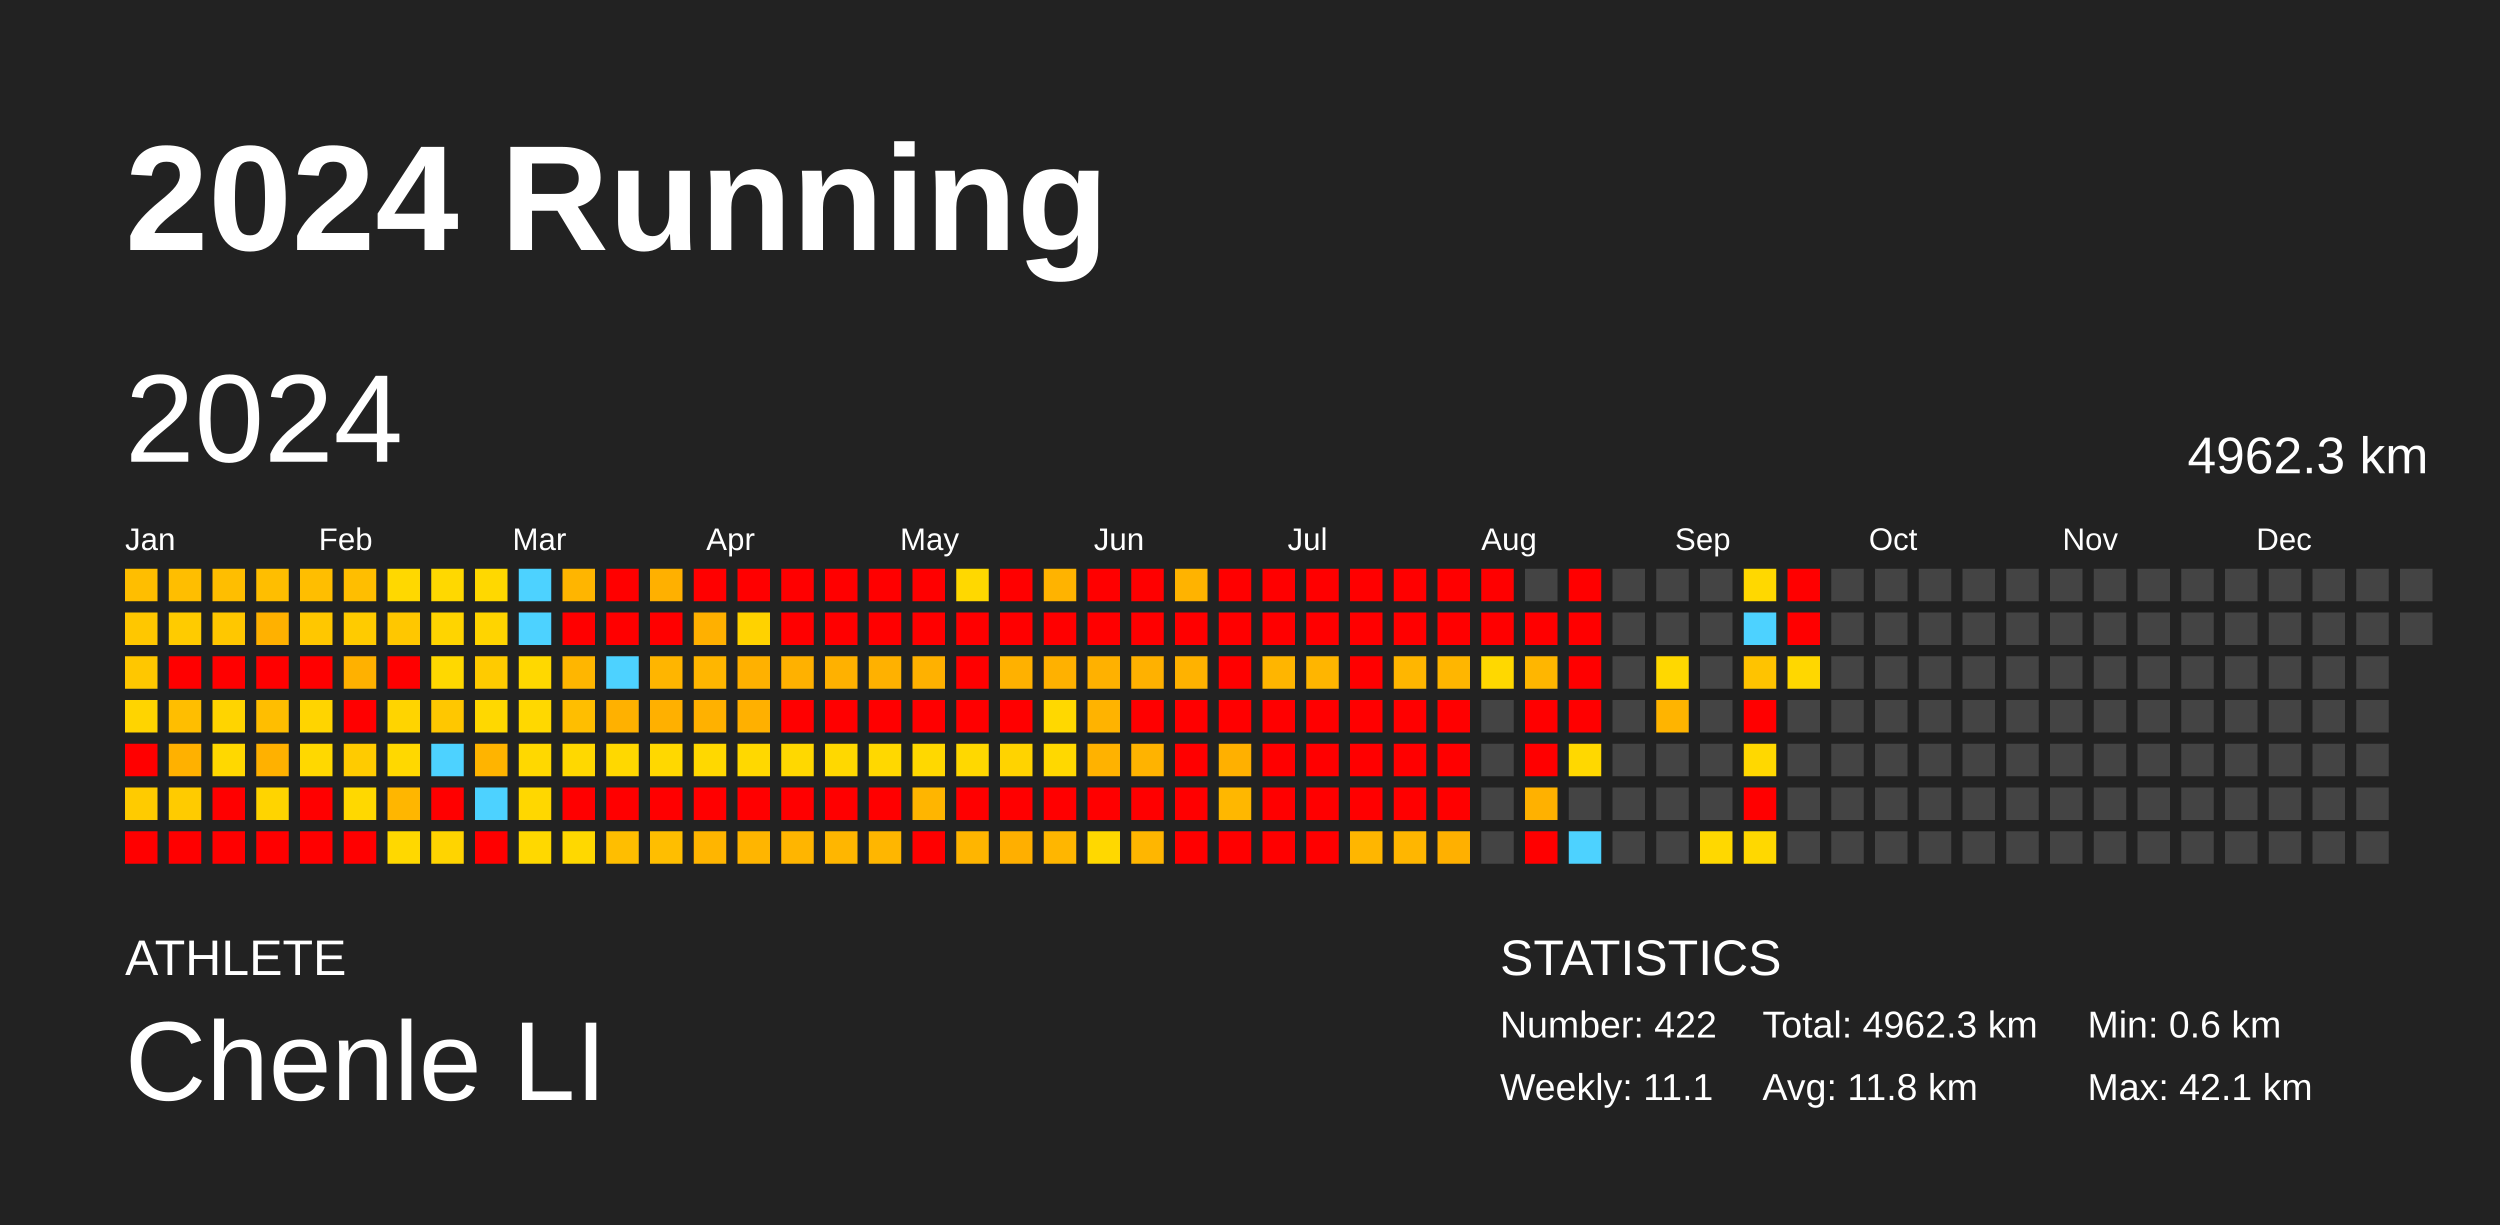
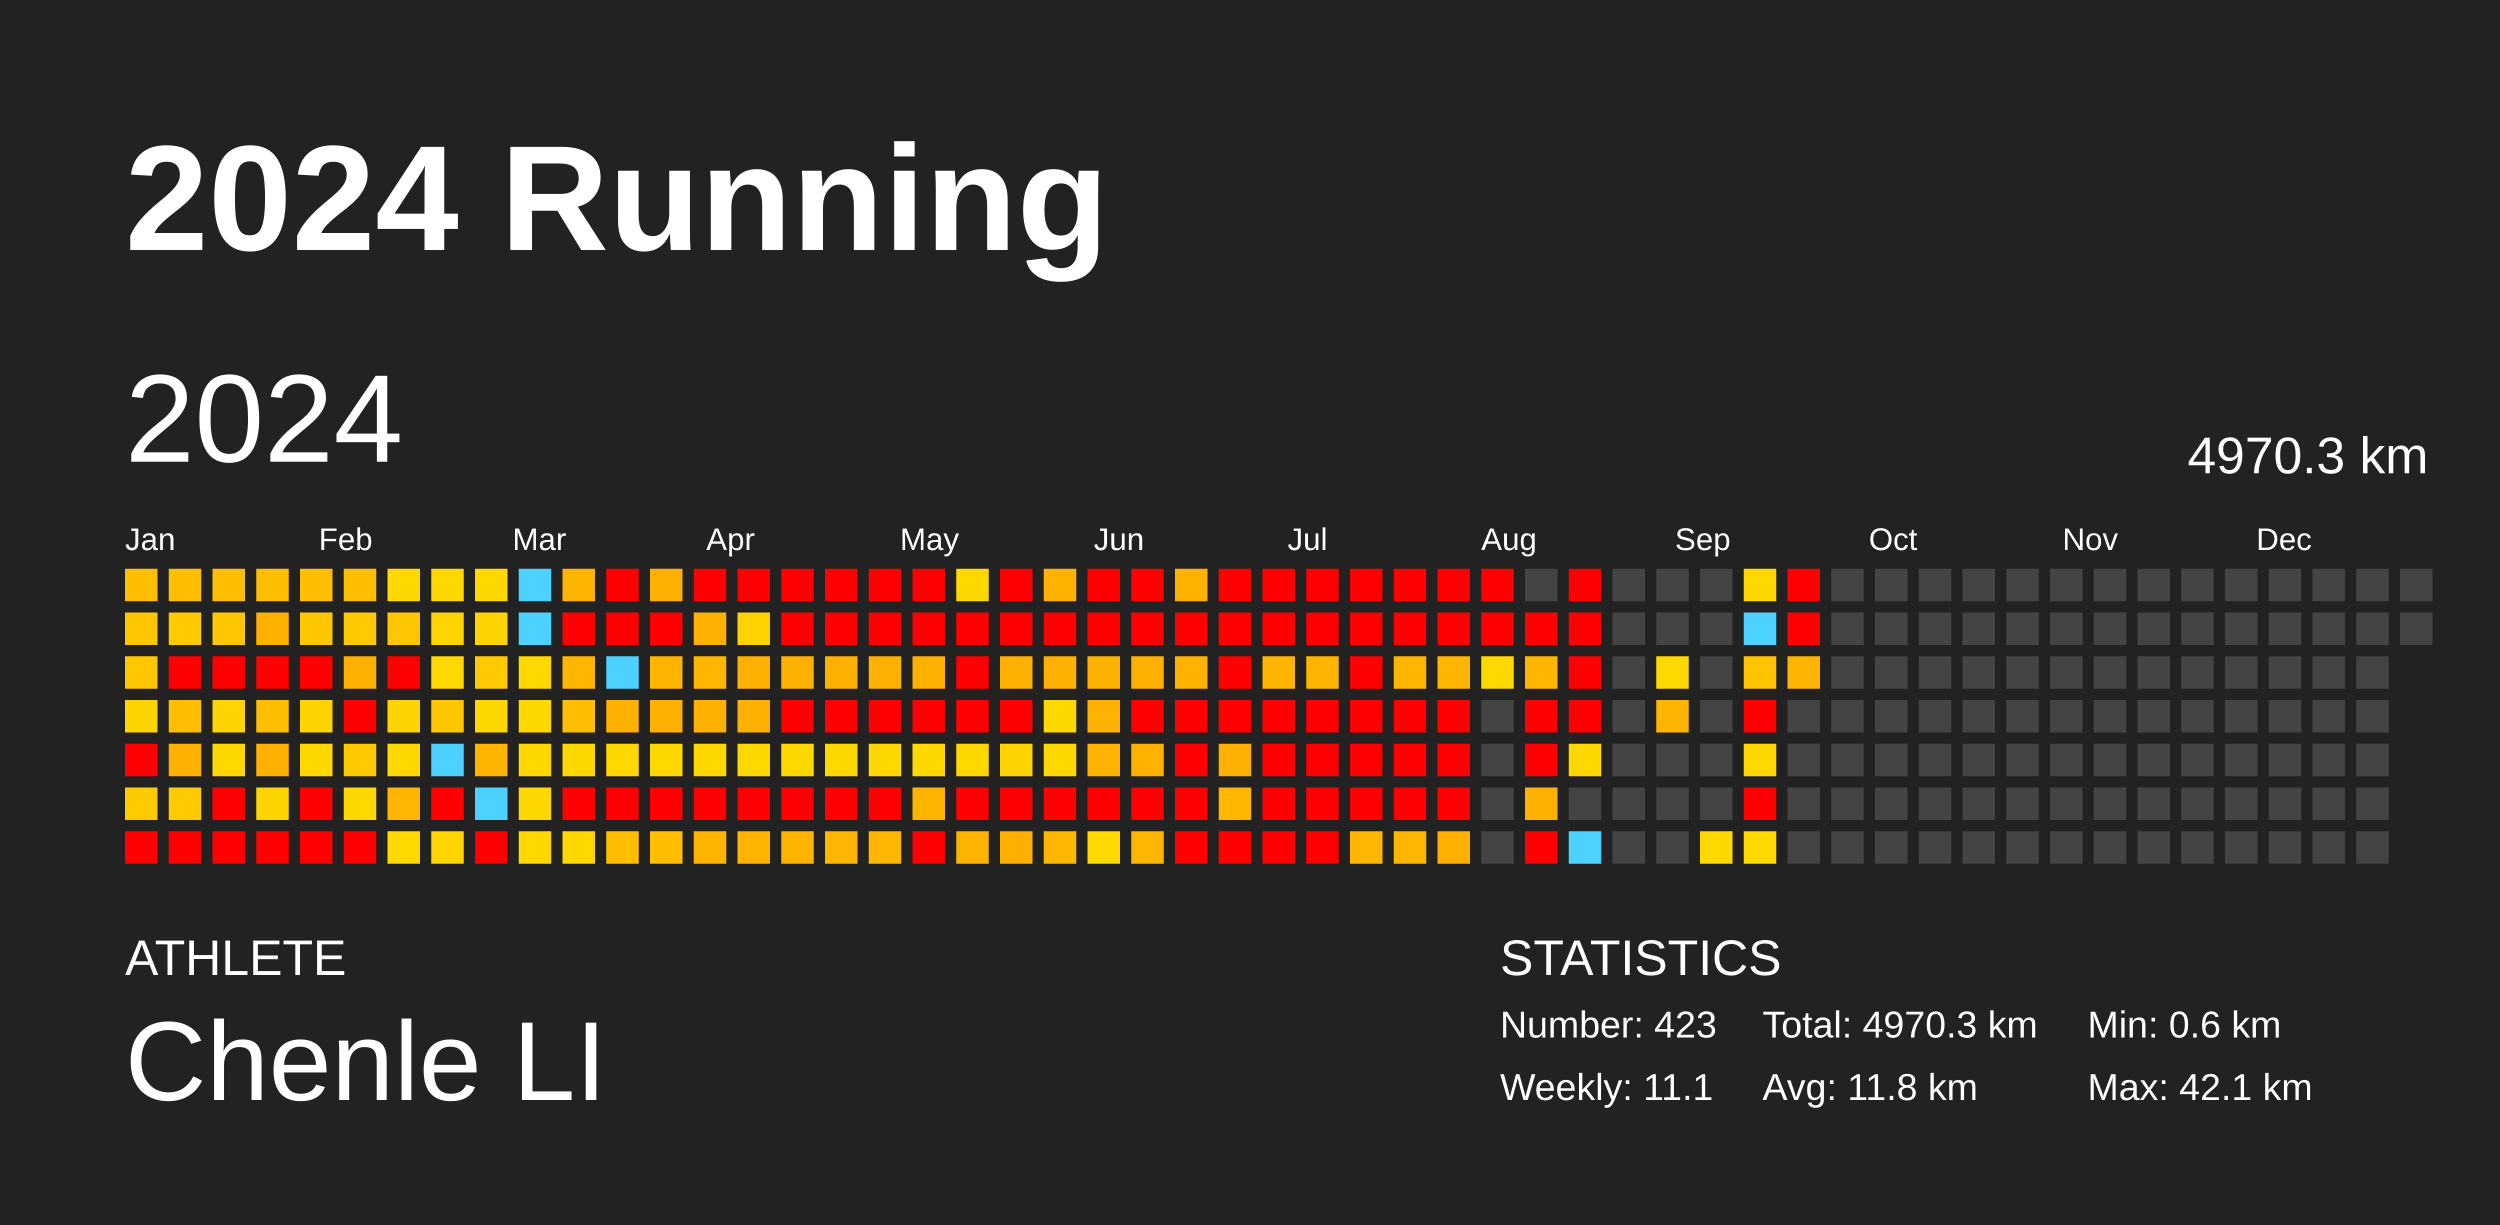
<svg xmlns="http://www.w3.org/2000/svg" baseProfile="full" height="98mm" version="1.1" viewBox="0,0,200,98" width="200mm">
  <defs />
  <rect fill="#222222" height="98" width="200" x="0" y="0" />
  <text fill="#FFFFFF" style="font-size:12px; font-family:Arial; font-weight:bold;" x="10" y="20">2024 Running</text>
  <text fill="#FFFFFF" style="font-size:4px; font-family:Arial" x="10" y="78">ATHLETE</text>
  <text fill="#FFFFFF" style="font-size:9px; font-family:Arial" x="10" y="88">Chenle LI</text>
  <text fill="#FFFFFF" style="font-size:4px; font-family:Arial" x="120" y="78">STATISTICS</text>
-   <text fill="#FFFFFF" style="font-size:3px; font-family:Arial" x="120" y="83">Number: 422</text>
+   <text fill="#FFFFFF" style="font-size:3px; font-family:Arial" x="120" y="83">Number: 423</text>
  <text fill="#FFFFFF" style="font-size:3px; font-family:Arial" x="120" y="88">Weekly: 11.1</text>
-   <text fill="#FFFFFF" style="font-size:3px; font-family:Arial" x="141" y="83">Total: 4962.3 km</text>
+   <text fill="#FFFFFF" style="font-size:3px; font-family:Arial" x="141" y="83">Total: 4970.3 km</text>
  <text fill="#FFFFFF" style="font-size:3px; font-family:Arial" x="141" y="88">Avg: 11.8 km</text>
  <text fill="#FFFFFF" style="font-size:3px; font-family:Arial" x="167" y="83">Min: 0.6 km</text>
  <text fill="#FFFFFF" style="font-size:3px; font-family:Arial" x="167" y="88">Max: 42.1 km</text>
  <text dominant-baseline="hanging" fill="#FFFFFF" style="font-size:10.0px; font-family:Arial;" x="10" y="30">2024</text>
-   <text dominant-baseline="hanging" fill="#FFFFFF" style="font-size:4.125px; font-family:Arial;" x="175" y="35">4962.3 km</text>
+   <text dominant-baseline="hanging" fill="#FFFFFF" style="font-size:4.125px; font-family:Arial;" x="175" y="35">4970.3 km</text>
  <text fill="#FFFFFF" style="font-size:2.5px; font-family:Arial" x="10.0" y="44">Jan</text>
  <text fill="#FFFFFF" style="font-size:2.5px; font-family:Arial" x="25.5" y="44">Feb</text>
  <text fill="#FFFFFF" style="font-size:2.5px; font-family:Arial" x="41.0" y="44">Mar</text>
  <text fill="#FFFFFF" style="font-size:2.5px; font-family:Arial" x="56.5" y="44">Apr</text>
  <text fill="#FFFFFF" style="font-size:2.5px; font-family:Arial" x="72.0" y="44">May</text>
  <text fill="#FFFFFF" style="font-size:2.5px; font-family:Arial" x="87.5" y="44">Jun</text>
  <text fill="#FFFFFF" style="font-size:2.5px; font-family:Arial" x="103.0" y="44">Jul</text>
  <text fill="#FFFFFF" style="font-size:2.5px; font-family:Arial" x="118.5" y="44">Aug</text>
  <text fill="#FFFFFF" style="font-size:2.5px; font-family:Arial" x="134.0" y="44">Sep</text>
  <text fill="#FFFFFF" style="font-size:2.5px; font-family:Arial" x="149.5" y="44">Oct</text>
  <text fill="#FFFFFF" style="font-size:2.5px; font-family:Arial" x="165.0" y="44">Nov</text>
  <text fill="#FFFFFF" style="font-size:2.5px; font-family:Arial" x="180.5" y="44">Dec</text>
  <rect fill="#ffbe00" height="2.6" width="2.6" x="10.0" y="45.5" />
  <rect fill="#ffc700" height="2.6" width="2.6" x="10.0" y="49.0" />
  <rect fill="#ffc700" height="2.6" width="2.6" x="10.0" y="52.5" />
  <rect fill="#ffd400" height="2.6" width="2.6" x="10.0" y="56.0" />
  <rect fill="red" height="2.6" width="2.6" x="10.0" y="59.5" />
  <rect fill="#ffcb00" height="2.6" width="2.6" x="10.0" y="63.0" />
  <rect fill="red" height="2.6" width="2.6" x="10.0" y="66.5" />
  <rect fill="#ffbe00" height="2.6" width="2.6" x="13.5" y="45.5" />
  <rect fill="#ffcb00" height="2.6" width="2.6" x="13.5" y="49.0" />
  <rect fill="red" height="2.6" width="2.6" x="13.5" y="52.5" />
  <rect fill="#ffbe00" height="2.6" width="2.6" x="13.5" y="56.0" />
  <rect fill="#ffb100" height="2.6" width="2.6" x="13.5" y="59.5" />
  <rect fill="#ffcb00" height="2.6" width="2.6" x="13.5" y="63.0" />
  <rect fill="red" height="2.6" width="2.6" x="13.5" y="66.5" />
  <rect fill="#ffbe00" height="2.6" width="2.6" x="17.0" y="45.5" />
  <rect fill="#ffc700" height="2.6" width="2.6" x="17.0" y="49.0" />
  <rect fill="red" height="2.6" width="2.6" x="17.0" y="52.5" />
  <rect fill="#ffd400" height="2.6" width="2.6" x="17.0" y="56.0" />
  <rect fill="#ffd800" height="2.6" width="2.6" x="17.0" y="59.5" />
  <rect fill="red" height="2.6" width="2.6" x="17.0" y="63.0" />
  <rect fill="red" height="2.6" width="2.6" x="17.0" y="66.5" />
  <rect fill="#ffbe00" height="2.6" width="2.6" x="20.5" y="45.5" />
  <rect fill="#ffb100" height="2.6" width="2.6" x="20.5" y="49.0" />
  <rect fill="red" height="2.6" width="2.6" x="20.5" y="52.5" />
  <rect fill="#ffbe00" height="2.6" width="2.6" x="20.5" y="56.0" />
  <rect fill="#ffb100" height="2.6" width="2.6" x="20.5" y="59.5" />
  <rect fill="#ffd400" height="2.6" width="2.6" x="20.5" y="63.0" />
  <rect fill="red" height="2.6" width="2.6" x="20.5" y="66.5" />
  <rect fill="#ffbe00" height="2.6" width="2.6" x="24.0" y="45.5" />
  <rect fill="#ffc700" height="2.6" width="2.6" x="24.0" y="49.0" />
  <rect fill="red" height="2.6" width="2.6" x="24.0" y="52.5" />
  <rect fill="#ffd400" height="2.6" width="2.6" x="24.0" y="56.0" />
  <rect fill="#ffd800" height="2.6" width="2.6" x="24.0" y="59.5" />
  <rect fill="red" height="2.6" width="2.6" x="24.0" y="63.0" />
  <rect fill="red" height="2.6" width="2.6" x="24.0" y="66.5" />
  <rect fill="#ffbe00" height="2.6" width="2.6" x="27.5" y="45.5" />
  <rect fill="#ffcb00" height="2.6" width="2.6" x="27.5" y="49.0" />
  <rect fill="#ffb100" height="2.6" width="2.6" x="27.5" y="52.5" />
  <rect fill="red" height="2.6" width="2.6" x="27.5" y="56.0" />
  <rect fill="#ffcb00" height="2.6" width="2.6" x="27.5" y="59.5" />
  <rect fill="#ffd800" height="2.6" width="2.6" x="27.5" y="63.0" />
  <rect fill="red" height="2.6" width="2.6" x="27.5" y="66.5" />
  <rect fill="#ffd800" height="2.6" width="2.6" x="31.0" y="45.5" />
  <rect fill="#ffc700" height="2.6" width="2.6" x="31.0" y="49.0" />
  <rect fill="red" height="2.6" width="2.6" x="31.0" y="52.5" />
  <rect fill="#ffd400" height="2.6" width="2.6" x="31.0" y="56.0" />
  <rect fill="#ffd800" height="2.6" width="2.6" x="31.0" y="59.5" />
  <rect fill="#ffb600" height="2.6" width="2.6" x="31.0" y="63.0" />
  <rect fill="#ffd800" height="2.6" width="2.6" x="31.0" y="66.5" />
  <rect fill="#ffd800" height="2.6" width="2.6" x="34.5" y="45.5" />
  <rect fill="#ffd400" height="2.6" width="2.6" x="34.5" y="49.0" />
  <rect fill="#ffd800" height="2.6" width="2.6" x="34.5" y="52.5" />
  <rect fill="#ffc700" height="2.6" width="2.6" x="34.5" y="56.0" />
  <rect fill="#4dd2ff" height="2.6" width="2.6" x="34.5" y="59.5" />
  <rect fill="red" height="2.6" width="2.6" x="34.5" y="63.0" />
  <rect fill="#ffd400" height="2.6" width="2.6" x="34.5" y="66.5" />
  <rect fill="#ffd800" height="2.6" width="2.6" x="38.0" y="45.5" />
  <rect fill="#ffd400" height="2.6" width="2.6" x="38.0" y="49.0" />
  <rect fill="#ffcb00" height="2.6" width="2.6" x="38.0" y="52.5" />
  <rect fill="#ffd800" height="2.6" width="2.6" x="38.0" y="56.0" />
  <rect fill="#ffb400" height="2.6" width="2.6" x="38.0" y="59.5" />
  <rect fill="#4dd2ff" height="2.6" width="2.6" x="38.0" y="63.0" />
  <rect fill="red" height="2.6" width="2.6" x="38.0" y="66.5" />
  <rect fill="#4dd2ff" height="2.6" width="2.6" x="41.5" y="45.5" />
  <rect fill="#4dd2ff" height="2.6" width="2.6" x="41.5" y="49.0" />
  <rect fill="#ffd800" height="2.6" width="2.6" x="41.5" y="52.5" />
  <rect fill="#ffd800" height="2.6" width="2.6" x="41.5" y="56.0" />
  <rect fill="#ffd800" height="2.6" width="2.6" x="41.5" y="59.5" />
  <rect fill="#ffd700" height="2.6" width="2.6" x="41.5" y="63.0" />
  <rect fill="#ffd800" height="2.6" width="2.6" x="41.5" y="66.5" />
  <rect fill="#ffb500" height="2.6" width="2.6" x="45.0" y="45.5" />
  <rect fill="red" height="2.6" width="2.6" x="45.0" y="49.0" />
  <rect fill="#ffb600" height="2.6" width="2.6" x="45.0" y="52.5" />
  <rect fill="#ffbe00" height="2.6" width="2.6" x="45.0" y="56.0" />
  <rect fill="#ffd800" height="2.6" width="2.6" x="45.0" y="59.5" />
  <rect fill="red" height="2.6" width="2.6" x="45.0" y="63.0" />
  <rect fill="#ffd800" height="2.6" width="2.6" x="45.0" y="66.5" />
  <rect fill="red" height="2.6" width="2.6" x="48.5" y="45.5" />
  <rect fill="red" height="2.6" width="2.6" x="48.5" y="49.0" />
  <rect fill="#4dd2ff" height="2.6" width="2.6" x="48.5" y="52.5" />
  <rect fill="#ffb100" height="2.6" width="2.6" x="48.5" y="56.0" />
  <rect fill="#ffd800" height="2.6" width="2.6" x="48.5" y="59.5" />
  <rect fill="red" height="2.6" width="2.6" x="48.5" y="63.0" />
  <rect fill="#ffbe00" height="2.6" width="2.6" x="48.5" y="66.5" />
  <rect fill="#ffb000" height="2.6" width="2.6" x="52.0" y="45.5" />
  <rect fill="red" height="2.6" width="2.6" x="52.0" y="49.0" />
  <rect fill="#ffb500" height="2.6" width="2.6" x="52.0" y="52.5" />
  <rect fill="#ffb000" height="2.6" width="2.6" x="52.0" y="56.0" />
  <rect fill="#ffd800" height="2.6" width="2.6" x="52.0" y="59.5" />
  <rect fill="red" height="2.6" width="2.6" x="52.0" y="63.0" />
  <rect fill="#ffbe00" height="2.6" width="2.6" x="52.0" y="66.5" />
  <rect fill="red" height="2.6" width="2.6" x="55.5" y="45.5" />
  <rect fill="#ffb000" height="2.6" width="2.6" x="55.5" y="49.0" />
  <rect fill="#ffb600" height="2.6" width="2.6" x="55.5" y="52.5" />
  <rect fill="#ffb100" height="2.6" width="2.6" x="55.5" y="56.0" />
  <rect fill="#ffd800" height="2.6" width="2.6" x="55.5" y="59.5" />
  <rect fill="red" height="2.6" width="2.6" x="55.5" y="63.0" />
  <rect fill="#ffb500" height="2.6" width="2.6" x="55.5" y="66.5" />
  <rect fill="red" height="2.6" width="2.6" x="59.0" y="45.5" />
  <rect fill="#ffd200" height="2.6" width="2.6" x="59.0" y="49.0" />
  <rect fill="#ffb100" height="2.6" width="2.6" x="59.0" y="52.5" />
  <rect fill="#ffb000" height="2.6" width="2.6" x="59.0" y="56.0" />
  <rect fill="#ffd800" height="2.6" width="2.6" x="59.0" y="59.5" />
  <rect fill="red" height="2.6" width="2.6" x="59.0" y="63.0" />
  <rect fill="#ffb500" height="2.6" width="2.6" x="59.0" y="66.5" />
  <rect fill="red" height="2.6" width="2.6" x="62.5" y="45.5" />
  <rect fill="red" height="2.6" width="2.6" x="62.5" y="49.0" />
  <rect fill="#ffb100" height="2.6" width="2.6" x="62.5" y="52.5" />
  <rect fill="red" height="2.6" width="2.6" x="62.5" y="56.0" />
  <rect fill="#ffd800" height="2.6" width="2.6" x="62.5" y="59.5" />
  <rect fill="red" height="2.6" width="2.6" x="62.5" y="63.0" />
  <rect fill="#ffb500" height="2.6" width="2.6" x="62.5" y="66.5" />
  <rect fill="red" height="2.6" width="2.6" x="66.0" y="45.5" />
  <rect fill="red" height="2.6" width="2.6" x="66.0" y="49.0" />
  <rect fill="#ffb100" height="2.6" width="2.6" x="66.0" y="52.5" />
  <rect fill="red" height="2.6" width="2.6" x="66.0" y="56.0" />
  <rect fill="#ffd800" height="2.6" width="2.6" x="66.0" y="59.5" />
  <rect fill="red" height="2.6" width="2.6" x="66.0" y="63.0" />
  <rect fill="#ffb600" height="2.6" width="2.6" x="66.0" y="66.5" />
  <rect fill="red" height="2.6" width="2.6" x="69.5" y="45.5" />
  <rect fill="red" height="2.6" width="2.6" x="69.5" y="49.0" />
  <rect fill="#ffb100" height="2.6" width="2.6" x="69.5" y="52.5" />
  <rect fill="red" height="2.6" width="2.6" x="69.5" y="56.0" />
  <rect fill="#ffd800" height="2.6" width="2.6" x="69.5" y="59.5" />
  <rect fill="red" height="2.6" width="2.6" x="69.5" y="63.0" />
  <rect fill="#ffb600" height="2.6" width="2.6" x="69.5" y="66.5" />
  <rect fill="red" height="2.6" width="2.6" x="73.0" y="45.5" />
  <rect fill="red" height="2.6" width="2.6" x="73.0" y="49.0" />
  <rect fill="#ffb100" height="2.6" width="2.6" x="73.0" y="52.5" />
  <rect fill="red" height="2.6" width="2.6" x="73.0" y="56.0" />
  <rect fill="#ffd800" height="2.6" width="2.6" x="73.0" y="59.5" />
  <rect fill="#ffb500" height="2.6" width="2.6" x="73.0" y="63.0" />
  <rect fill="red" height="2.6" width="2.6" x="73.0" y="66.5" />
  <rect fill="#ffd800" height="2.6" width="2.6" x="76.5" y="45.5" />
  <rect fill="red" height="2.6" width="2.6" x="76.5" y="49.0" />
  <rect fill="red" height="2.6" width="2.6" x="76.5" y="52.5" />
  <rect fill="red" height="2.6" width="2.6" x="76.5" y="56.0" />
  <rect fill="#ffd800" height="2.6" width="2.6" x="76.5" y="59.5" />
  <rect fill="red" height="2.6" width="2.6" x="76.5" y="63.0" />
  <rect fill="#ffb500" height="2.6" width="2.6" x="76.5" y="66.5" />
  <rect fill="red" height="2.6" width="2.6" x="80.0" y="45.5" />
  <rect fill="red" height="2.6" width="2.6" x="80.0" y="49.0" />
  <rect fill="#ffb100" height="2.6" width="2.6" x="80.0" y="52.5" />
  <rect fill="red" height="2.6" width="2.6" x="80.0" y="56.0" />
  <rect fill="#ffd300" height="2.6" width="2.6" x="80.0" y="59.5" />
  <rect fill="red" height="2.6" width="2.6" x="80.0" y="63.0" />
  <rect fill="#ffaf00" height="2.6" width="2.6" x="80.0" y="66.5" />
  <rect fill="#ffb300" height="2.6" width="2.6" x="83.5" y="45.5" />
  <rect fill="red" height="2.6" width="2.6" x="83.5" y="49.0" />
  <rect fill="#ffb100" height="2.6" width="2.6" x="83.5" y="52.5" />
  <rect fill="#ffd800" height="2.6" width="2.6" x="83.5" y="56.0" />
  <rect fill="#ffd800" height="2.6" width="2.6" x="83.5" y="59.5" />
  <rect fill="red" height="2.6" width="2.6" x="83.5" y="63.0" />
  <rect fill="#ffb600" height="2.6" width="2.6" x="83.5" y="66.5" />
  <rect fill="red" height="2.6" width="2.6" x="87.0" y="45.5" />
  <rect fill="red" height="2.6" width="2.6" x="87.0" y="49.0" />
  <rect fill="#ffb100" height="2.6" width="2.6" x="87.0" y="52.5" />
  <rect fill="#ffb300" height="2.6" width="2.6" x="87.0" y="56.0" />
  <rect fill="#ffb200" height="2.6" width="2.6" x="87.0" y="59.5" />
  <rect fill="red" height="2.6" width="2.6" x="87.0" y="63.0" />
  <rect fill="#ffd800" height="2.6" width="2.6" x="87.0" y="66.5" />
  <rect fill="red" height="2.6" width="2.6" x="90.5" y="45.5" />
  <rect fill="red" height="2.6" width="2.6" x="90.5" y="49.0" />
  <rect fill="#ffb100" height="2.6" width="2.6" x="90.5" y="52.5" />
  <rect fill="red" height="2.6" width="2.6" x="90.5" y="56.0" />
  <rect fill="#ffb300" height="2.6" width="2.6" x="90.5" y="59.5" />
  <rect fill="red" height="2.6" width="2.6" x="90.5" y="63.0" />
  <rect fill="#ffb600" height="2.6" width="2.6" x="90.5" y="66.5" />
  <rect fill="#ffb300" height="2.6" width="2.6" x="94.0" y="45.5" />
  <rect fill="red" height="2.6" width="2.6" x="94.0" y="49.0" />
  <rect fill="#ffb200" height="2.6" width="2.6" x="94.0" y="52.5" />
  <rect fill="red" height="2.6" width="2.6" x="94.0" y="56.0" />
  <rect fill="red" height="2.6" width="2.6" x="94.0" y="59.5" />
  <rect fill="red" height="2.6" width="2.6" x="94.0" y="63.0" />
  <rect fill="red" height="2.6" width="2.6" x="94.0" y="66.5" />
  <rect fill="red" height="2.6" width="2.6" x="97.5" y="45.5" />
  <rect fill="red" height="2.6" width="2.6" x="97.5" y="49.0" />
  <rect fill="red" height="2.6" width="2.6" x="97.5" y="52.5" />
  <rect fill="red" height="2.6" width="2.6" x="97.5" y="56.0" />
  <rect fill="#ffb000" height="2.6" width="2.6" x="97.5" y="59.5" />
  <rect fill="#ffb700" height="2.6" width="2.6" x="97.5" y="63.0" />
  <rect fill="red" height="2.6" width="2.6" x="97.5" y="66.5" />
  <rect fill="red" height="2.6" width="2.6" x="101.0" y="45.5" />
  <rect fill="red" height="2.6" width="2.6" x="101.0" y="49.0" />
  <rect fill="#ffb500" height="2.6" width="2.6" x="101.0" y="52.5" />
  <rect fill="red" height="2.6" width="2.6" x="101.0" y="56.0" />
  <rect fill="red" height="2.6" width="2.6" x="101.0" y="59.5" />
  <rect fill="red" height="2.6" width="2.6" x="101.0" y="63.0" />
  <rect fill="red" height="2.6" width="2.6" x="101.0" y="66.5" />
  <rect fill="red" height="2.6" width="2.6" x="104.5" y="45.5" />
  <rect fill="red" height="2.6" width="2.6" x="104.5" y="49.0" />
  <rect fill="#ffb500" height="2.6" width="2.6" x="104.5" y="52.5" />
  <rect fill="red" height="2.6" width="2.6" x="104.5" y="56.0" />
  <rect fill="red" height="2.6" width="2.6" x="104.5" y="59.5" />
  <rect fill="red" height="2.6" width="2.6" x="104.5" y="63.0" />
  <rect fill="red" height="2.6" width="2.6" x="104.5" y="66.5" />
  <rect fill="red" height="2.6" width="2.6" x="108.0" y="45.5" />
  <rect fill="red" height="2.6" width="2.6" x="108.0" y="49.0" />
  <rect fill="red" height="2.6" width="2.6" x="108.0" y="52.5" />
  <rect fill="red" height="2.6" width="2.6" x="108.0" y="56.0" />
  <rect fill="red" height="2.6" width="2.6" x="108.0" y="59.5" />
  <rect fill="red" height="2.6" width="2.6" x="108.0" y="63.0" />
  <rect fill="#ffb600" height="2.6" width="2.6" x="108.0" y="66.5" />
  <rect fill="red" height="2.6" width="2.6" x="111.5" y="45.5" />
  <rect fill="red" height="2.6" width="2.6" x="111.5" y="49.0" />
  <rect fill="#ffb600" height="2.6" width="2.6" x="111.5" y="52.5" />
  <rect fill="red" height="2.6" width="2.6" x="111.5" y="56.0" />
  <rect fill="red" height="2.6" width="2.6" x="111.5" y="59.5" />
  <rect fill="red" height="2.6" width="2.6" x="111.5" y="63.0" />
  <rect fill="#ffb600" height="2.6" width="2.6" x="111.5" y="66.5" />
  <rect fill="red" height="2.6" width="2.6" x="115.0" y="45.5" />
  <rect fill="red" height="2.6" width="2.6" x="115.0" y="49.0" />
  <rect fill="#ffb600" height="2.6" width="2.6" x="115.0" y="52.5" />
  <rect fill="red" height="2.6" width="2.6" x="115.0" y="56.0" />
  <rect fill="red" height="2.6" width="2.6" x="115.0" y="59.5" />
  <rect fill="red" height="2.6" width="2.6" x="115.0" y="63.0" />
  <rect fill="#ffb000" height="2.6" width="2.6" x="115.0" y="66.5" />
  <rect fill="red" height="2.6" width="2.6" x="118.5" y="45.5" />
  <rect fill="red" height="2.6" width="2.6" x="118.5" y="49.0" />
  <rect fill="#ffd800" height="2.6" width="2.6" x="118.5" y="52.5" />
  <rect fill="#444444" height="2.6" width="2.6" x="118.5" y="56.0" />
  <rect fill="#444444" height="2.6" width="2.6" x="118.5" y="59.5" />
  <rect fill="#444444" height="2.6" width="2.6" x="118.5" y="63.0" />
  <rect fill="#444444" height="2.6" width="2.6" x="118.5" y="66.5" />
  <rect fill="#444444" height="2.6" width="2.6" x="122.0" y="45.5" />
  <rect fill="red" height="2.6" width="2.6" x="122.0" y="49.0" />
  <rect fill="#ffb600" height="2.6" width="2.6" x="122.0" y="52.5" />
  <rect fill="red" height="2.6" width="2.6" x="122.0" y="56.0" />
  <rect fill="red" height="2.6" width="2.6" x="122.0" y="59.5" />
  <rect fill="#ffb100" height="2.6" width="2.6" x="122.0" y="63.0" />
  <rect fill="red" height="2.6" width="2.6" x="122.0" y="66.5" />
  <rect fill="red" height="2.6" width="2.6" x="125.5" y="45.5" />
  <rect fill="red" height="2.6" width="2.6" x="125.5" y="49.0" />
  <rect fill="red" height="2.6" width="2.6" x="125.5" y="52.5" />
  <rect fill="red" height="2.6" width="2.6" x="125.5" y="56.0" />
  <rect fill="#ffd800" height="2.6" width="2.6" x="125.5" y="59.5" />
  <rect fill="#444444" height="2.6" width="2.6" x="125.5" y="63.0" />
  <rect fill="#4dd2ff" height="2.6" width="2.6" x="125.5" y="66.5" />
  <rect fill="#444444" height="2.6" width="2.6" x="129.0" y="45.5" />
  <rect fill="#444444" height="2.6" width="2.6" x="129.0" y="49.0" />
  <rect fill="#444444" height="2.6" width="2.6" x="129.0" y="52.5" />
  <rect fill="#444444" height="2.6" width="2.6" x="129.0" y="56.0" />
  <rect fill="#444444" height="2.6" width="2.6" x="129.0" y="59.5" />
  <rect fill="#444444" height="2.6" width="2.6" x="129.0" y="63.0" />
  <rect fill="#444444" height="2.6" width="2.6" x="129.0" y="66.5" />
  <rect fill="#444444" height="2.6" width="2.6" x="132.5" y="45.5" />
  <rect fill="#444444" height="2.6" width="2.6" x="132.5" y="49.0" />
  <rect fill="#ffd800" height="2.6" width="2.6" x="132.5" y="52.5" />
  <rect fill="#ffb400" height="2.6" width="2.6" x="132.5" y="56.0" />
  <rect fill="#444444" height="2.6" width="2.6" x="132.5" y="59.5" />
  <rect fill="#444444" height="2.6" width="2.6" x="132.5" y="63.0" />
  <rect fill="#444444" height="2.6" width="2.6" x="132.5" y="66.5" />
  <rect fill="#444444" height="2.6" width="2.6" x="136.0" y="45.5" />
  <rect fill="#444444" height="2.6" width="2.6" x="136.0" y="49.0" />
  <rect fill="#444444" height="2.6" width="2.6" x="136.0" y="52.5" />
  <rect fill="#444444" height="2.6" width="2.6" x="136.0" y="56.0" />
  <rect fill="#444444" height="2.6" width="2.6" x="136.0" y="59.5" />
  <rect fill="#444444" height="2.6" width="2.6" x="136.0" y="63.0" />
  <rect fill="#ffd800" height="2.6" width="2.6" x="136.0" y="66.5" />
  <rect fill="#ffd800" height="2.6" width="2.6" x="139.5" y="45.5" />
  <rect fill="#4dd2ff" height="2.6" width="2.6" x="139.5" y="49.0" />
  <rect fill="#ffc300" height="2.6" width="2.6" x="139.5" y="52.5" />
  <rect fill="red" height="2.6" width="2.6" x="139.5" y="56.0" />
  <rect fill="#ffd800" height="2.6" width="2.6" x="139.5" y="59.5" />
  <rect fill="red" height="2.6" width="2.6" x="139.5" y="63.0" />
  <rect fill="#ffd800" height="2.6" width="2.6" x="139.5" y="66.5" />
  <rect fill="red" height="2.6" width="2.6" x="143.0" y="45.5" />
  <rect fill="red" height="2.6" width="2.6" x="143.0" y="49.0" />
-   <rect fill="#ffd700" height="2.6" width="2.6" x="143.0" y="52.5" />
+   <rect fill="#ffb500" height="2.6" width="2.6" x="143.0" y="52.5" />
  <rect fill="#444444" height="2.6" width="2.6" x="143.0" y="56.0" />
  <rect fill="#444444" height="2.6" width="2.6" x="143.0" y="59.5" />
  <rect fill="#444444" height="2.6" width="2.6" x="143.0" y="63.0" />
  <rect fill="#444444" height="2.6" width="2.6" x="143.0" y="66.5" />
  <rect fill="#444444" height="2.6" width="2.6" x="146.5" y="45.5" />
  <rect fill="#444444" height="2.6" width="2.6" x="146.5" y="49.0" />
  <rect fill="#444444" height="2.6" width="2.6" x="146.5" y="52.5" />
  <rect fill="#444444" height="2.6" width="2.6" x="146.5" y="56.0" />
  <rect fill="#444444" height="2.6" width="2.6" x="146.5" y="59.5" />
  <rect fill="#444444" height="2.6" width="2.6" x="146.5" y="63.0" />
  <rect fill="#444444" height="2.6" width="2.6" x="146.5" y="66.5" />
  <rect fill="#444444" height="2.6" width="2.6" x="150.0" y="45.5" />
  <rect fill="#444444" height="2.6" width="2.6" x="150.0" y="49.0" />
  <rect fill="#444444" height="2.6" width="2.6" x="150.0" y="52.5" />
  <rect fill="#444444" height="2.6" width="2.6" x="150.0" y="56.0" />
  <rect fill="#444444" height="2.6" width="2.6" x="150.0" y="59.5" />
  <rect fill="#444444" height="2.6" width="2.6" x="150.0" y="63.0" />
  <rect fill="#444444" height="2.6" width="2.6" x="150.0" y="66.5" />
  <rect fill="#444444" height="2.6" width="2.6" x="153.5" y="45.5" />
  <rect fill="#444444" height="2.6" width="2.6" x="153.5" y="49.0" />
  <rect fill="#444444" height="2.6" width="2.6" x="153.5" y="52.5" />
  <rect fill="#444444" height="2.6" width="2.6" x="153.5" y="56.0" />
  <rect fill="#444444" height="2.6" width="2.6" x="153.5" y="59.5" />
  <rect fill="#444444" height="2.6" width="2.6" x="153.5" y="63.0" />
  <rect fill="#444444" height="2.6" width="2.6" x="153.5" y="66.5" />
  <rect fill="#444444" height="2.6" width="2.6" x="157.0" y="45.5" />
  <rect fill="#444444" height="2.6" width="2.6" x="157.0" y="49.0" />
  <rect fill="#444444" height="2.6" width="2.6" x="157.0" y="52.5" />
  <rect fill="#444444" height="2.6" width="2.6" x="157.0" y="56.0" />
  <rect fill="#444444" height="2.6" width="2.6" x="157.0" y="59.5" />
  <rect fill="#444444" height="2.6" width="2.6" x="157.0" y="63.0" />
  <rect fill="#444444" height="2.6" width="2.6" x="157.0" y="66.5" />
  <rect fill="#444444" height="2.6" width="2.6" x="160.5" y="45.5" />
  <rect fill="#444444" height="2.6" width="2.6" x="160.5" y="49.0" />
  <rect fill="#444444" height="2.6" width="2.6" x="160.5" y="52.5" />
  <rect fill="#444444" height="2.6" width="2.6" x="160.5" y="56.0" />
  <rect fill="#444444" height="2.6" width="2.6" x="160.5" y="59.5" />
  <rect fill="#444444" height="2.6" width="2.6" x="160.5" y="63.0" />
  <rect fill="#444444" height="2.6" width="2.6" x="160.5" y="66.5" />
  <rect fill="#444444" height="2.6" width="2.6" x="164.0" y="45.5" />
  <rect fill="#444444" height="2.6" width="2.6" x="164.0" y="49.0" />
  <rect fill="#444444" height="2.6" width="2.6" x="164.0" y="52.5" />
  <rect fill="#444444" height="2.6" width="2.6" x="164.0" y="56.0" />
  <rect fill="#444444" height="2.6" width="2.6" x="164.0" y="59.5" />
  <rect fill="#444444" height="2.6" width="2.6" x="164.0" y="63.0" />
  <rect fill="#444444" height="2.6" width="2.6" x="164.0" y="66.5" />
  <rect fill="#444444" height="2.6" width="2.6" x="167.5" y="45.5" />
  <rect fill="#444444" height="2.6" width="2.6" x="167.5" y="49.0" />
  <rect fill="#444444" height="2.6" width="2.6" x="167.5" y="52.5" />
  <rect fill="#444444" height="2.6" width="2.6" x="167.5" y="56.0" />
  <rect fill="#444444" height="2.6" width="2.6" x="167.5" y="59.5" />
  <rect fill="#444444" height="2.6" width="2.6" x="167.5" y="63.0" />
  <rect fill="#444444" height="2.6" width="2.6" x="167.5" y="66.5" />
  <rect fill="#444444" height="2.6" width="2.6" x="171.0" y="45.5" />
  <rect fill="#444444" height="2.6" width="2.6" x="171.0" y="49.0" />
  <rect fill="#444444" height="2.6" width="2.6" x="171.0" y="52.5" />
  <rect fill="#444444" height="2.6" width="2.6" x="171.0" y="56.0" />
  <rect fill="#444444" height="2.6" width="2.6" x="171.0" y="59.5" />
  <rect fill="#444444" height="2.6" width="2.6" x="171.0" y="63.0" />
  <rect fill="#444444" height="2.6" width="2.6" x="171.0" y="66.5" />
  <rect fill="#444444" height="2.6" width="2.6" x="174.5" y="45.5" />
  <rect fill="#444444" height="2.6" width="2.6" x="174.5" y="49.0" />
  <rect fill="#444444" height="2.6" width="2.6" x="174.5" y="52.5" />
  <rect fill="#444444" height="2.6" width="2.6" x="174.5" y="56.0" />
  <rect fill="#444444" height="2.6" width="2.6" x="174.5" y="59.5" />
  <rect fill="#444444" height="2.6" width="2.6" x="174.5" y="63.0" />
  <rect fill="#444444" height="2.6" width="2.6" x="174.5" y="66.5" />
  <rect fill="#444444" height="2.6" width="2.6" x="178.0" y="45.5" />
  <rect fill="#444444" height="2.6" width="2.6" x="178.0" y="49.0" />
  <rect fill="#444444" height="2.6" width="2.6" x="178.0" y="52.5" />
  <rect fill="#444444" height="2.6" width="2.6" x="178.0" y="56.0" />
  <rect fill="#444444" height="2.6" width="2.6" x="178.0" y="59.5" />
  <rect fill="#444444" height="2.6" width="2.6" x="178.0" y="63.0" />
  <rect fill="#444444" height="2.6" width="2.6" x="178.0" y="66.5" />
  <rect fill="#444444" height="2.6" width="2.6" x="181.5" y="45.5" />
  <rect fill="#444444" height="2.6" width="2.6" x="181.5" y="49.0" />
  <rect fill="#444444" height="2.6" width="2.6" x="181.5" y="52.5" />
  <rect fill="#444444" height="2.6" width="2.6" x="181.5" y="56.0" />
  <rect fill="#444444" height="2.6" width="2.6" x="181.5" y="59.5" />
  <rect fill="#444444" height="2.6" width="2.6" x="181.5" y="63.0" />
  <rect fill="#444444" height="2.6" width="2.6" x="181.5" y="66.5" />
  <rect fill="#444444" height="2.6" width="2.6" x="185.0" y="45.5" />
  <rect fill="#444444" height="2.6" width="2.6" x="185.0" y="49.0" />
  <rect fill="#444444" height="2.6" width="2.6" x="185.0" y="52.5" />
  <rect fill="#444444" height="2.6" width="2.6" x="185.0" y="56.0" />
  <rect fill="#444444" height="2.6" width="2.6" x="185.0" y="59.5" />
  <rect fill="#444444" height="2.6" width="2.6" x="185.0" y="63.0" />
  <rect fill="#444444" height="2.6" width="2.6" x="185.0" y="66.5" />
  <rect fill="#444444" height="2.6" width="2.6" x="188.5" y="45.5" />
  <rect fill="#444444" height="2.6" width="2.6" x="188.5" y="49.0" />
  <rect fill="#444444" height="2.6" width="2.6" x="188.5" y="52.5" />
  <rect fill="#444444" height="2.6" width="2.6" x="188.5" y="56.0" />
  <rect fill="#444444" height="2.6" width="2.6" x="188.5" y="59.5" />
  <rect fill="#444444" height="2.6" width="2.6" x="188.5" y="63.0" />
  <rect fill="#444444" height="2.6" width="2.6" x="188.5" y="66.5" />
  <rect fill="#444444" height="2.6" width="2.6" x="192.0" y="45.5" />
  <rect fill="#444444" height="2.6" width="2.6" x="192.0" y="49.0" />
</svg>
